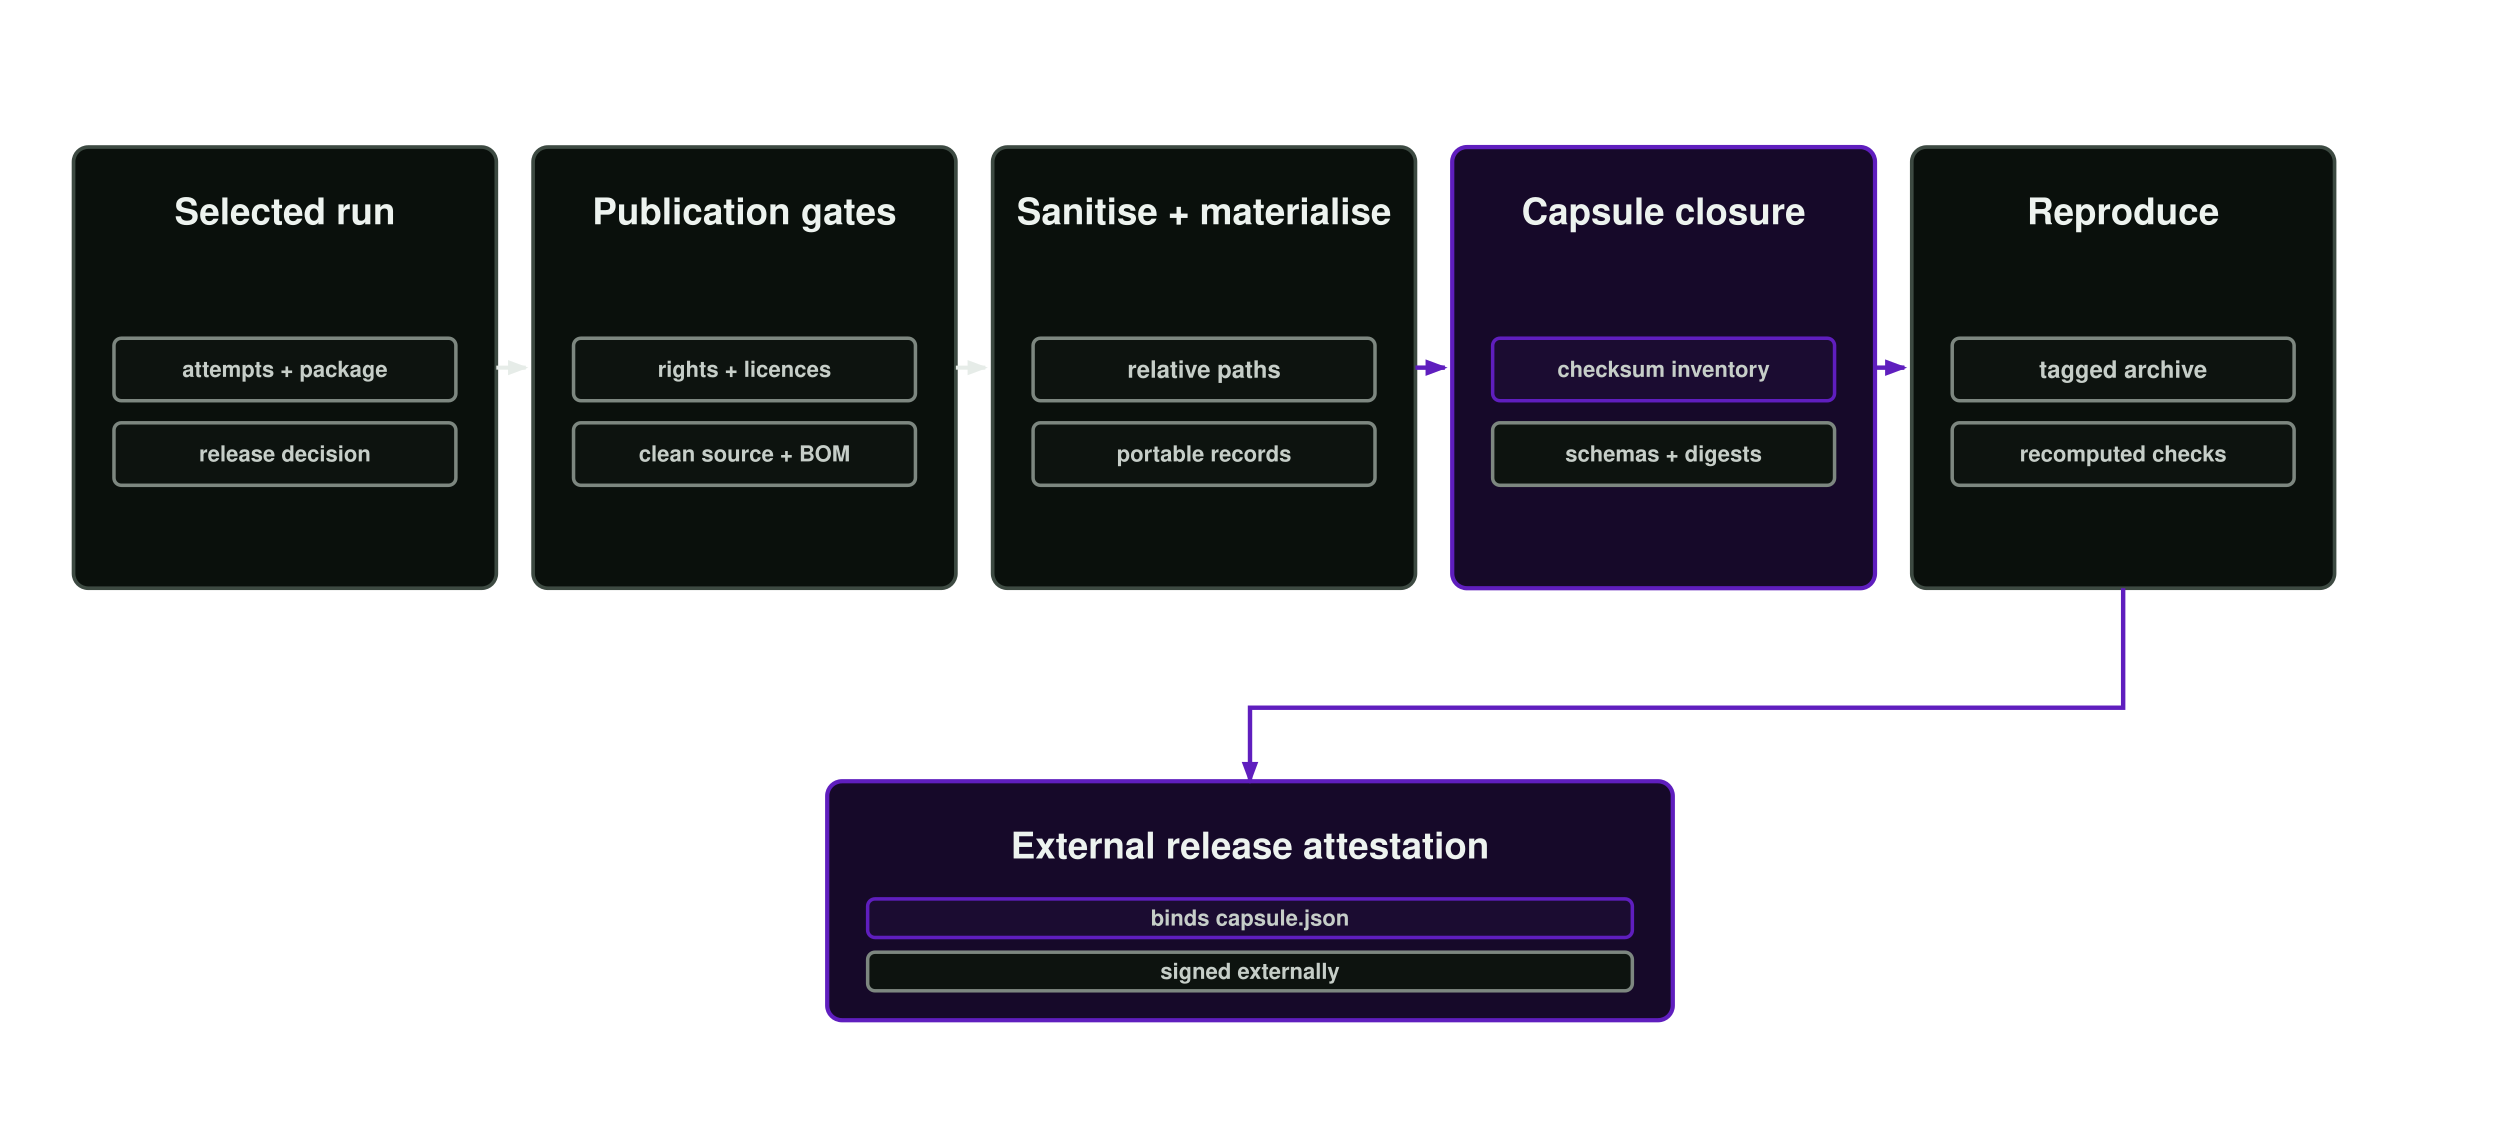
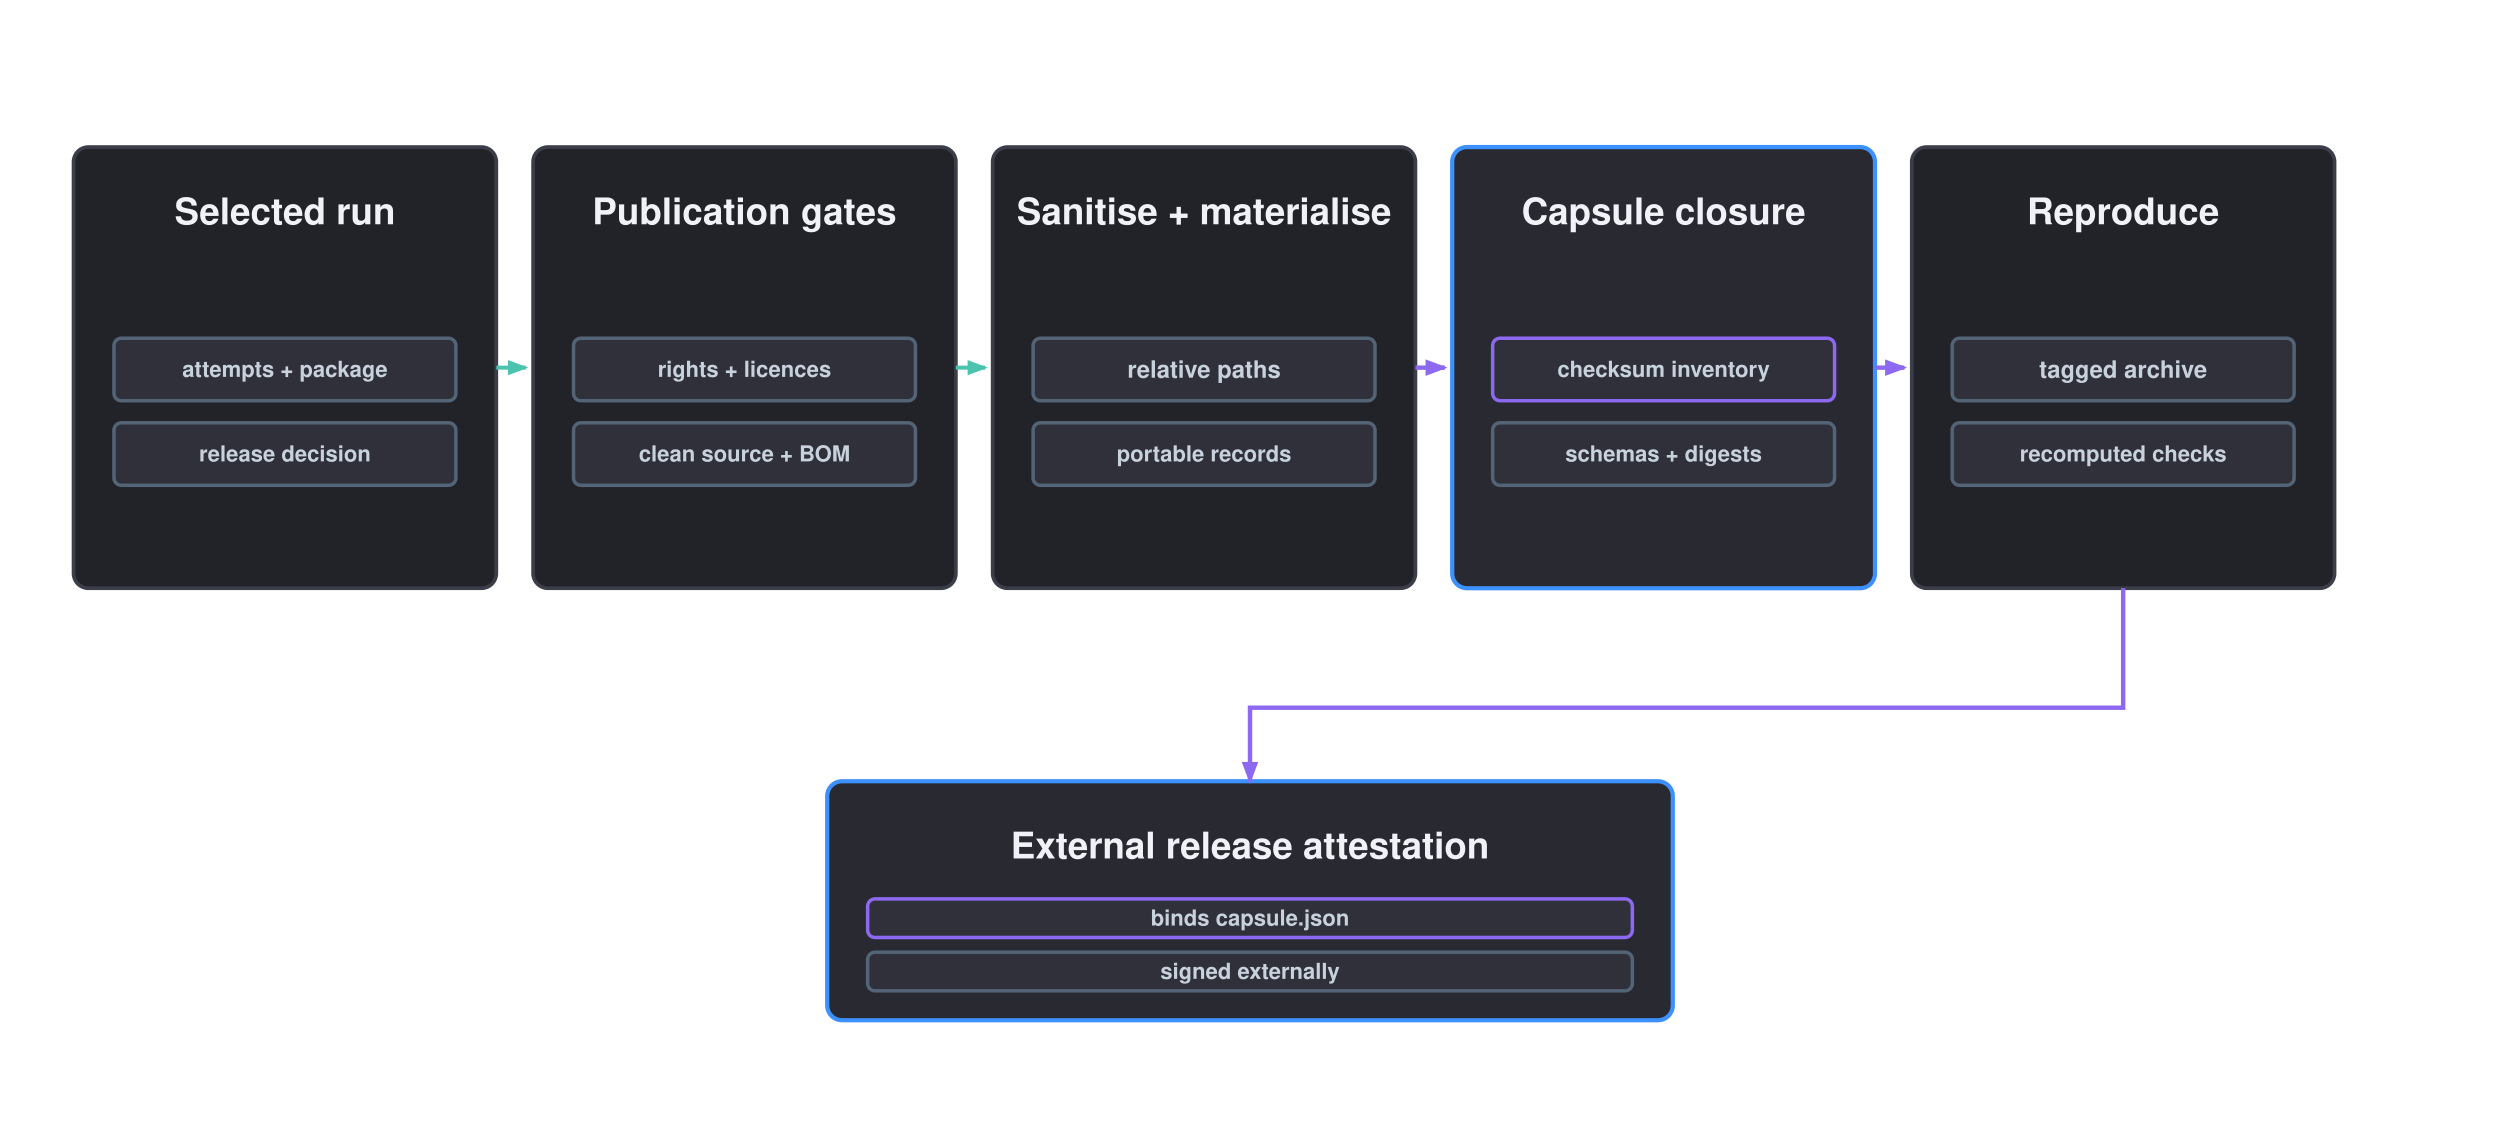
<svg xmlns="http://www.w3.org/2000/svg" width="1360" height="620" viewBox="0 0 1360 620" role="img" aria-labelledby="title desc">
  <defs>
    <style>
      .bg { fill: transparent; }
-       .box { fill: #0a100c; stroke: #3d4a42; stroke-width: 2; }
-       .boxHot { fill: #0b1608; stroke: #76b900; stroke-width: 2.3; }
-       .boxAccent { fill: #160929; stroke: #5f1ebe; stroke-width: 2.3; }
-       .inner { fill: #0d130f; stroke: #7d8780; stroke-width: 1.9; }
-       .innerHot { fill: #0d1809; stroke: #76b900; stroke-width: 1.9; }
-       .innerAccent { fill: #1b0c31; stroke: #5f1ebe; stroke-width: 1.9; }
-       .label { fill: #edf3ef; font-family: Aptos, Helvetica, sans-serif; font-size: 20px; font-weight: 680; }
-       .small { fill: #c6cec8; font-family: Aptos, Helvetica, sans-serif; font-size: 13px; font-weight: 620; }
-       .line { stroke: #e6ece8; stroke-width: 2.2; fill: none; marker-end: url(#arrow); }
-       .greenLine { stroke: #76b900; stroke-width: 2.4; fill: none; marker-end: url(#arrowGreen); }
-       .accentLine { stroke: #5f1ebe; stroke-width: 2.4; fill: none; marker-end: url(#arrowAccent); }
+       .box { fill: #222229; stroke: #3b3e49; stroke-width: 2; }
+       .boxHot { fill: #292931; stroke: #3c91ff; stroke-width: 2.3; }
+       .inner { fill: #2f3039; stroke: #526476; stroke-width: 1.9; }
+       .innerHot { fill: #292931; stroke: #3c91ff; stroke-width: 1.9; }
+       .innerAccent { fill: #2f3039; stroke: #8c69f0; stroke-width: 1.9; }
+       .label { fill: #f0f2f8; font-family: Aptos, Helvetica, sans-serif; font-size: 20px; font-weight: 680; }
+       .small { fill: #c8d2dd; font-family: Aptos, Helvetica, sans-serif; font-size: 13px; font-weight: 620; }
+       .line { stroke: #4bc3af; stroke-width: 2.2; fill: none; marker-end: url(#arrow); }
+       .primaryLine { stroke: #3c91ff; stroke-width: 2.4; fill: none; marker-end: url(#arrowPrimary); }
+       .accentLine { stroke: #8c69f0; stroke-width: 2.4; fill: none; marker-end: url(#arrowAccent); }
    </style>
    <marker id="arrow" viewBox="0 0 8 8" refX="7" refY="4" markerWidth="5" markerHeight="5" orient="auto-start-reverse">
-       <path d="M 0 1 L 8 4 L 0 7 z" fill="#e6ece8" />
+       <path d="M 0 1 L 8 4 L 0 7 z" fill="#4bc3af" />
    </marker>
-     <marker id="arrowGreen" viewBox="0 0 8 8" refX="7" refY="4" markerWidth="5" markerHeight="5" orient="auto-start-reverse">
-       <path d="M 0 1 L 8 4 L 0 7 z" fill="#76b900" />
+     <marker id="arrowPrimary" viewBox="0 0 8 8" refX="7" refY="4" markerWidth="5" markerHeight="5" orient="auto-start-reverse">
+       <path d="M 0 1 L 8 4 L 0 7 z" fill="#3c91ff" />
    </marker>
    <marker id="arrowAccent" viewBox="0 0 8 8" refX="7" refY="4" markerWidth="5" markerHeight="5" orient="auto-start-reverse">
-       <path d="M 0 1 L 8 4 L 0 7 z" fill="#5f1ebe" />
+       <path d="M 0 1 L 8 4 L 0 7 z" fill="#8c69f0" />
    </marker>
  </defs>
  <rect class="box" x="40" y="80" width="230" height="240" rx="8" />
  <text class="label" x="155.0" y="122" text-anchor="middle">Selected run</text>
  <rect class="inner" x="62" y="184" width="186" height="34" rx="4" />
  <text class="small" x="155.0" y="205.0" text-anchor="middle" style="font-size:12px">attempts + package</text>
  <rect class="inner" x="62" y="230" width="186" height="34" rx="4" />
  <text class="small" x="155.0" y="251.0" text-anchor="middle" style="font-size:12px">release decision</text>
  <path class="line" d="M270 200 L286 200" />
  <rect class="box" x="290" y="80" width="230" height="240" rx="8" />
  <text class="label" x="405.0" y="122" text-anchor="middle">Publication gates</text>
  <rect class="inner" x="312" y="184" width="186" height="34" rx="4" />
  <text class="small" x="405.0" y="205.0" text-anchor="middle" style="font-size:12px">rights + licences</text>
  <rect class="inner" x="312" y="230" width="186" height="34" rx="4" />
  <text class="small" x="405.0" y="251.0" text-anchor="middle" style="font-size:12px">clean source + BOM</text>
  <path class="line" d="M520 200 L536 200" />
  <rect class="box" x="540" y="80" width="230" height="240" rx="8" />
  <text class="label" x="655.0" y="122" text-anchor="middle">Sanitise + materialise</text>
  <rect class="inner" x="562" y="184" width="186" height="34" rx="4" />
  <text class="small" x="655.0" y="205.5" text-anchor="middle" style="font-size:13px">relative paths</text>
  <rect class="inner" x="562" y="230" width="186" height="34" rx="4" />
  <text class="small" x="655.0" y="251.0" text-anchor="middle" style="font-size:12px">portable records</text>
  <path class="accentLine" d="M770 200 L786 200" />
-   <rect class="boxAccent" x="790" y="80" width="230" height="240" rx="8" />
+   <rect class="boxHot" x="790" y="80" width="230" height="240" rx="8" />
  <text class="label" x="905.0" y="122" text-anchor="middle">Capsule closure</text>
  <rect class="innerAccent" x="812" y="184" width="186" height="34" rx="4" />
  <text class="small" x="905.0" y="205.0" text-anchor="middle" style="font-size:12px">checksum inventory</text>
  <rect class="inner" x="812" y="230" width="186" height="34" rx="4" />
  <text class="small" x="905.0" y="251.0" text-anchor="middle" style="font-size:12px">schemas + digests</text>
  <path class="accentLine" d="M1020 200 L1036 200" />
  <rect class="box" x="1040" y="80" width="230" height="240" rx="8" />
  <text class="label" x="1155.0" y="122" text-anchor="middle">Reproduce</text>
  <rect class="inner" x="1062" y="184" width="186" height="34" rx="4" />
  <text class="small" x="1155.0" y="205.5" text-anchor="middle" style="font-size:13px">tagged archive</text>
  <rect class="inner" x="1062" y="230" width="186" height="34" rx="4" />
  <text class="small" x="1155.0" y="251.0" text-anchor="middle" style="font-size:12px">recomputed checks</text>
-   <rect class="boxAccent" x="450" y="425" width="460" height="130" rx="8" />
+   <rect class="boxHot" x="450" y="425" width="460" height="130" rx="8" />
  <text class="label" x="680.0" y="467" text-anchor="middle">External release attestation</text>
  <rect class="innerAccent" x="472" y="489" width="416" height="21" rx="4" />
  <text class="small" x="680.0" y="503.5" text-anchor="middle" style="font-size:12px">binds capsule.json</text>
  <rect class="inner" x="472" y="518" width="416" height="21" rx="4" />
  <text class="small" x="680.0" y="532.5" text-anchor="middle" style="font-size:12px">signed externally</text>
  <path class="accentLine" d="M1155 320 L1155 385 L680 385 L680 425" />
</svg>
